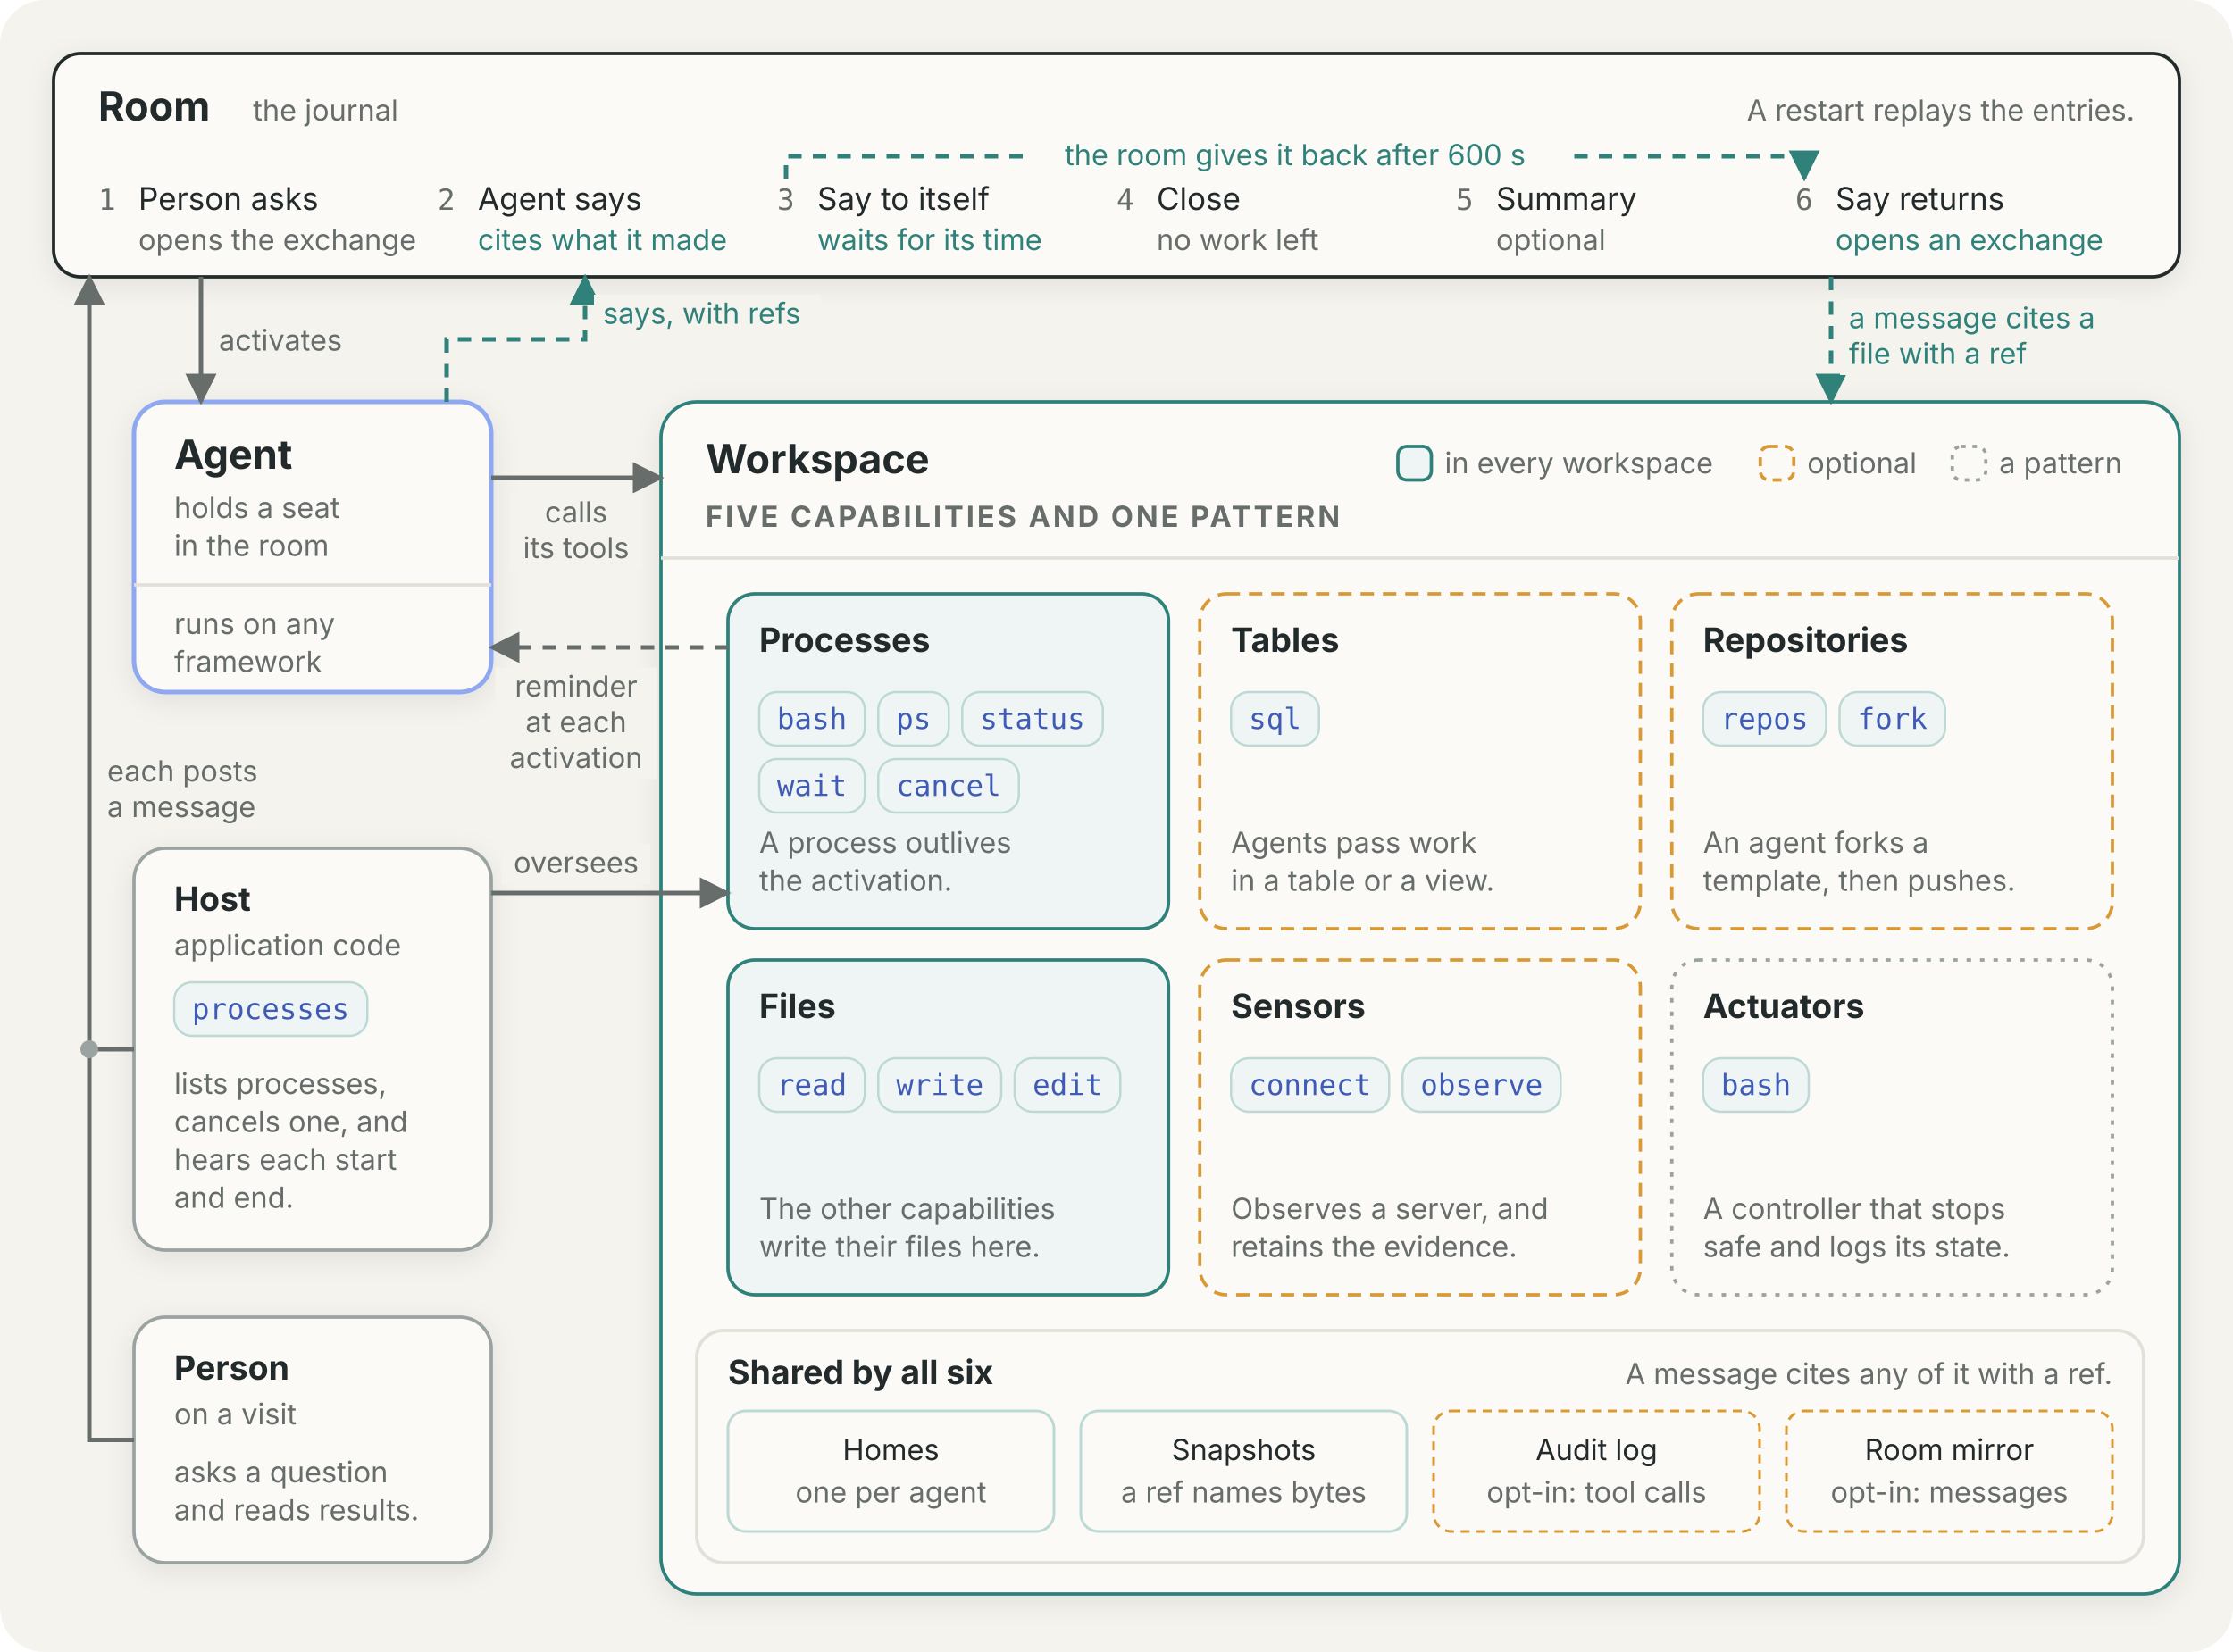
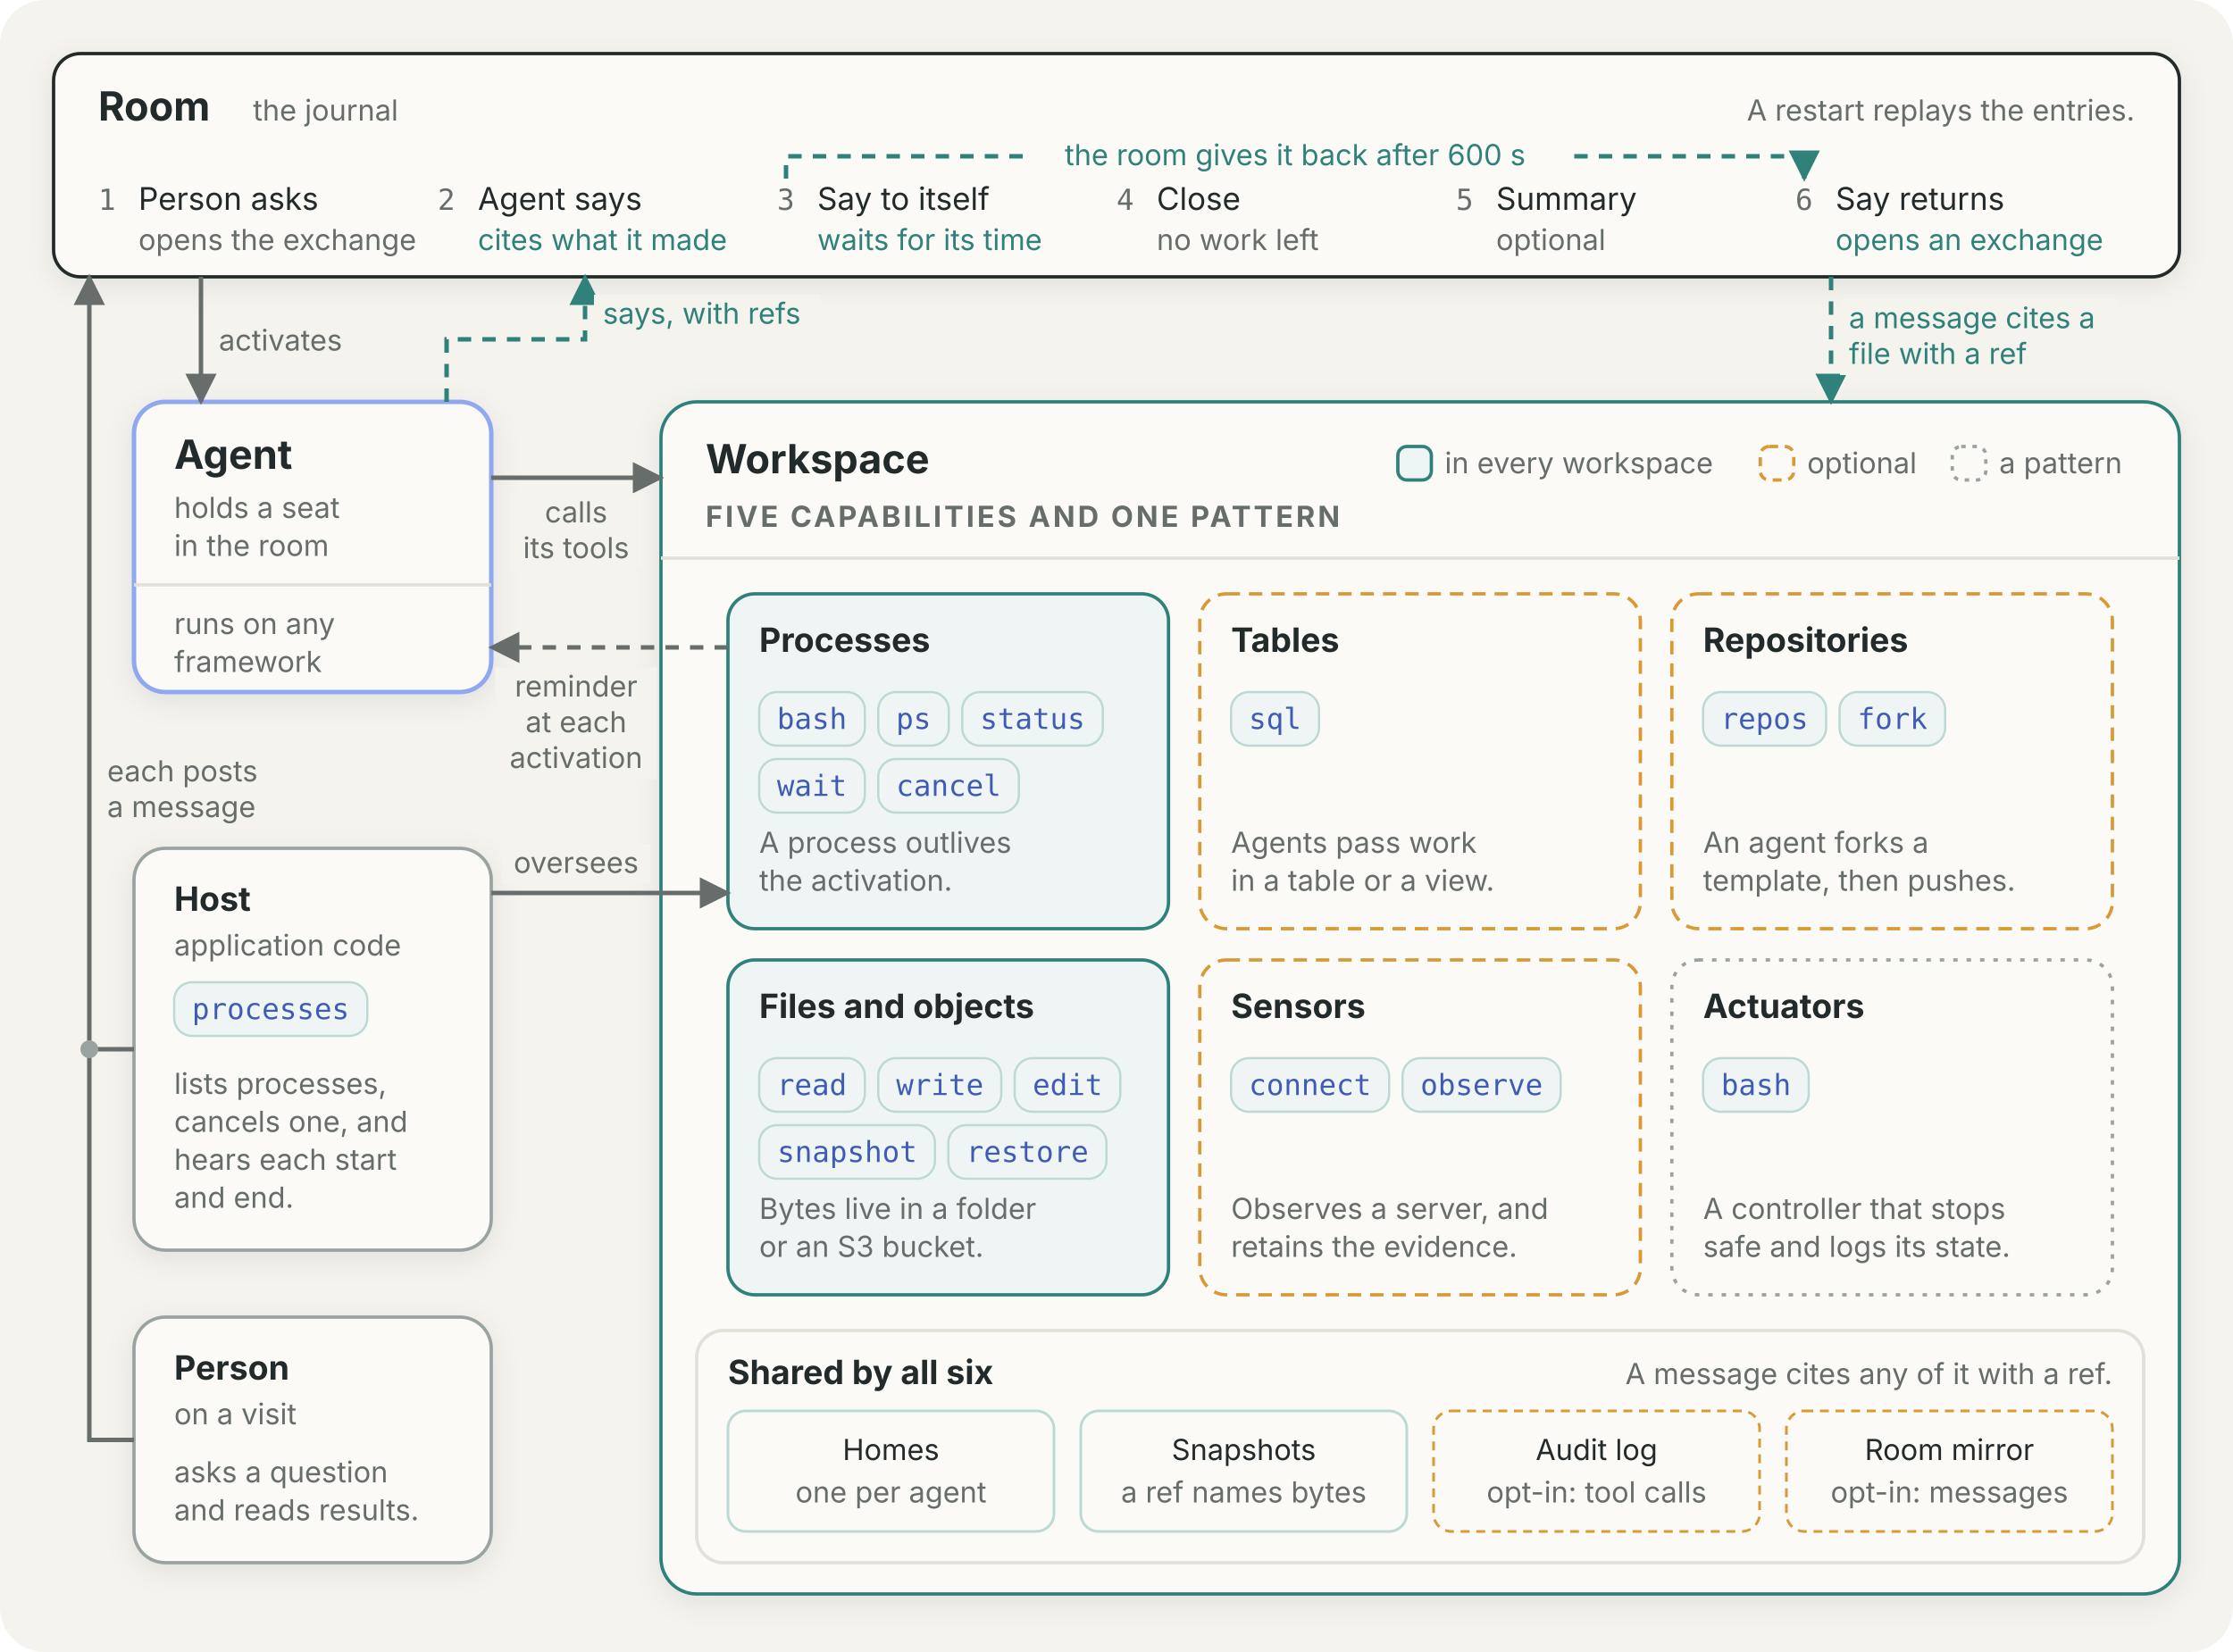
<svg xmlns="http://www.w3.org/2000/svg" width="1000" height="740" viewBox="0 0 1000 740" role="img" aria-labelledby="title desc">
  <defs>
    <marker id="arrow" viewBox="0 0 10 10" refX="9" refY="5" markerWidth="7" markerHeight="7" orient="auto-start-reverse">
      <path d="M0 0 10 5 0 10Z" fill="#666d6b" />
    </marker>
    <marker id="arrow-teal" viewBox="0 0 10 10" refX="9" refY="5" markerWidth="7" markerHeight="7" orient="auto-start-reverse">
      <path d="M0 0 10 5 0 10Z" fill="#2f817a" />
    </marker>
    <filter id="shadow" x="-10%" y="-10%" width="120%" height="130%">
      <feDropShadow dx="0" dy="3" stdDeviation="6" flood-color="#232a2b" flood-opacity="0.08" />
    </filter>
    <style>
      .sans { font-family: Inter, "IBM Plex Sans", system-ui, sans-serif; }
      .mono { font-family: "IBM Plex Mono", ui-monospace, monospace; }
      .ink { fill: #232a2b; }
      .dim { fill: #666d6b; }
      .teal { fill: #2f817a; }
      .code { fill: #3f5bb5; }
      .t { font-size: 18px; font-weight: 700; }
      .n { font-size: 15px; font-weight: 700; }
      .b { font-size: 14px; }
      .s { font-size: 13px; }
      .x { font-size: 13px; }
      .c { font-size: 13px; }
      .lab { font-size: 13px; font-weight: 700; letter-spacing: 1.2px; }
      .flow { fill: none; stroke: #666d6b; stroke-width: 2; }
      .flow-dash { fill: none; stroke: #666d6b; stroke-width: 2; stroke-dasharray: 6 5; }
      .flow-teal { fill: none; stroke: #2f817a; stroke-width: 2; stroke-dasharray: 6 5; }
      .rule { stroke: #e2e0d8; stroke-width: 1.5; }
    </style>
  </defs>
  <rect width="1000" height="740" rx="20" fill="#f4f3ee" />
  <g filter="url(#shadow)">
    <rect x="24.0" y="24.0" width="952.0" height="100.0" rx="12" fill="#fbfaf6" stroke="#232a2b" stroke-width="1.5" />
  </g>
  <text x="44.0" y="54.0" text-anchor="start" class="sans ink t">Room</text>
  <text x="113.3" y="54.0" text-anchor="start" class="sans dim x">the journal</text>
  <text x="956.0" y="54.0" text-anchor="end" class="sans dim x">A restart replays the entries.</text>
  <text x="44.0" y="94.0" text-anchor="start" class="mono dim c">1</text>
  <text x="62.0" y="94.0" text-anchor="start" class="sans ink b">Person asks</text>
  <text x="62.0" y="112.0" text-anchor="start" class="sans dim x">opens the exchange</text>
  <text x="196.0" y="94.0" text-anchor="start" class="mono dim c">2</text>
  <text x="214.0" y="94.0" text-anchor="start" class="sans ink b">Agent says</text>
  <text x="214.0" y="112.0" text-anchor="start" class="sans teal x">cites what it made</text>
  <text x="348.0" y="94.0" text-anchor="start" class="mono dim c">3</text>
  <text x="366.0" y="94.0" text-anchor="start" class="sans ink b">Say to itself</text>
  <text x="366.0" y="112.0" text-anchor="start" class="sans teal x">waits for its time</text>
  <text x="500.0" y="94.0" text-anchor="start" class="mono dim c">4</text>
  <text x="518.0" y="94.0" text-anchor="start" class="sans ink b">Close</text>
  <text x="518.0" y="112.0" text-anchor="start" class="sans dim x">no work left</text>
  <text x="652.0" y="94.0" text-anchor="start" class="mono dim c">5</text>
  <text x="670.0" y="94.0" text-anchor="start" class="sans ink b">Summary</text>
  <text x="670.0" y="112.0" text-anchor="start" class="sans dim x">optional</text>
  <text x="804.0" y="94.0" text-anchor="start" class="mono dim c">6</text>
  <text x="822.0" y="94.0" text-anchor="start" class="sans ink b">Say returns</text>
  <text x="822.0" y="112.0" text-anchor="start" class="sans teal x">opens an exchange</text>
  <path d="M352.0 80.0 L352.0 70.0 L808.0 70.0 L808.0 80.0" class="flow-teal" marker-end="url(#arrow-teal)" />
  <rect x="459.0" y="61.0" width="242.0" height="18" fill="#fbfaf6" />
  <text x="580.0" y="74.0" text-anchor="middle" class="sans teal x">the room gives it back after 600 s</text>
  <g filter="url(#shadow)">
    <rect x="60.0" y="180.0" width="160.0" height="130.0" rx="14" fill="#fbfaf6" stroke="#8fa8ef" stroke-width="2" />
  </g>
  <text x="78.0" y="210.0" text-anchor="start" class="sans ink t">Agent</text>
  <text x="78.0" y="232.0" text-anchor="start" class="sans dim x">holds a seat</text>
  <text x="78.0" y="249.0" text-anchor="start" class="sans dim x">in the room</text>
  <line x1="60.0" y1="262.0" x2="220.0" y2="262.0" class="rule" />
  <text x="78.0" y="284.0" text-anchor="start" class="sans dim x">runs on any</text>
  <text x="78.0" y="301.0" text-anchor="start" class="sans dim x">framework</text>
  <g filter="url(#shadow)">
    <rect x="60.0" y="380.0" width="160.0" height="180.0" rx="14" fill="#fbfaf6" stroke="#9aa3a1" stroke-width="1.5" />
  </g>
  <text x="78.0" y="408.0" text-anchor="start" class="sans ink n">Host</text>
  <text x="78.0" y="428.0" text-anchor="start" class="sans dim x">application code</text>
  <rect x="78.0" y="440.0" width="86.5" height="24" rx="8" fill="#eef5f4" stroke="#bcd9d5" />
  <text x="121.2" y="456.5" text-anchor="middle" class="mono code c">processes</text>
  <text x="78.0" y="490.0" text-anchor="start" class="sans dim x">lists processes,</text>
  <text x="78.0" y="507.0" text-anchor="start" class="sans dim x">cancels one, and</text>
  <text x="78.0" y="524.0" text-anchor="start" class="sans dim x">hears each start</text>
  <text x="78.0" y="541.0" text-anchor="start" class="sans dim x">and end.</text>
  <g filter="url(#shadow)">
    <rect x="60.0" y="590.0" width="160.0" height="110.0" rx="14" fill="#fbfaf6" stroke="#9aa3a1" stroke-width="1.5" />
  </g>
  <text x="78.0" y="618.0" text-anchor="start" class="sans ink n">Person</text>
  <text x="78.0" y="638.0" text-anchor="start" class="sans dim x">on a visit</text>
  <text x="78.0" y="664.0" text-anchor="start" class="sans dim x">asks a question</text>
  <text x="78.0" y="681.0" text-anchor="start" class="sans dim x">and reads results.</text>
  <g filter="url(#shadow)">
    <rect x="296.0" y="180.0" width="680.0" height="534.0" rx="16" fill="#fbfaf6" stroke="#2f817a" stroke-width="1.5" />
  </g>
  <text x="316.0" y="212.0" text-anchor="start" class="sans ink t">Workspace</text>
  <text x="316.0" y="236.0" text-anchor="start" class="sans dim lab">FIVE CAPABILITIES AND ONE PATTERN</text>
  <rect x="626.0" y="200" width="15" height="15" rx="4" fill="#eef5f4" stroke="#2f817a" stroke-width="1.5" />
  <text x="647.0" y="212.0" text-anchor="start" class="sans dim x">in every workspace</text>
  <rect x="788.3" y="200" width="15" height="15" rx="4" fill="#fbfaf6" stroke="#d99a36" stroke-width="1.5" stroke-dasharray="4 3" />
  <text x="809.3" y="212.0" text-anchor="start" class="sans dim x">optional</text>
  <rect x="874.3" y="200" width="15" height="15" rx="4" fill="#fbfaf6" stroke="#9aa3a1" stroke-width="1.5" stroke-dasharray="2 3" />
  <text x="895.3" y="212.0" text-anchor="start" class="sans dim x">a pattern</text>
  <line x1="296.0" y1="250.0" x2="976.0" y2="250.0" class="rule" />
  <rect x="326.0" y="266.0" width="197.3" height="150.0" rx="12" fill="#eef5f4" stroke="#2f817a" stroke-width="1.5" />
  <text x="340.0" y="292.0" text-anchor="start" class="sans ink n">Processes</text>
  <rect x="340.0" y="310.0" width="47.3" height="24" rx="8" fill="#eef5f4" stroke="#bcd9d5" />
  <text x="363.6" y="326.5" text-anchor="middle" class="mono code c">bash</text>
  <rect x="393.3" y="310.0" width="31.6" height="24" rx="8" fill="#eef5f4" stroke="#bcd9d5" />
  <text x="409.1" y="326.5" text-anchor="middle" class="mono code c">ps</text>
  <rect x="430.9" y="310.0" width="63.0" height="24" rx="8" fill="#eef5f4" stroke="#bcd9d5" />
  <text x="462.4" y="326.5" text-anchor="middle" class="mono code c">status</text>
  <rect x="340.0" y="340.0" width="47.3" height="24" rx="8" fill="#eef5f4" stroke="#bcd9d5" />
  <text x="363.6" y="356.5" text-anchor="middle" class="mono code c">wait</text>
  <rect x="393.3" y="340.0" width="63.0" height="24" rx="8" fill="#eef5f4" stroke="#bcd9d5" />
  <text x="424.8" y="356.5" text-anchor="middle" class="mono code c">cancel</text>
  <text x="340.0" y="382.0" text-anchor="start" class="sans dim x">A process outlives</text>
  <text x="340.0" y="399.0" text-anchor="start" class="sans dim x">the activation.</text>
  <rect x="537.3" y="266.0" width="197.3" height="150.0" rx="12" fill="#fbfaf6" stroke="#d99a36" stroke-width="1.5" stroke-dasharray="6 4" />
  <text x="551.3" y="292.0" text-anchor="start" class="sans ink n">Tables</text>
  <rect x="551.3" y="310.0" width="39.4" height="24" rx="8" fill="#eef5f4" stroke="#bcd9d5" />
  <text x="571.0" y="326.5" text-anchor="middle" class="mono code c">sql</text>
  <text x="551.3" y="382.0" text-anchor="start" class="sans dim x">Agents pass work</text>
  <text x="551.3" y="399.0" text-anchor="start" class="sans dim x">in a table or a view.</text>
  <rect x="748.7" y="266.0" width="197.3" height="150.0" rx="12" fill="#fbfaf6" stroke="#d99a36" stroke-width="1.5" stroke-dasharray="6 4" />
  <text x="762.7" y="292.0" text-anchor="start" class="sans ink n">Repositories</text>
  <rect x="762.7" y="310.0" width="55.1" height="24" rx="8" fill="#eef5f4" stroke="#bcd9d5" />
  <text x="790.2" y="326.5" text-anchor="middle" class="mono code c">repos</text>
  <rect x="823.8" y="310.0" width="47.3" height="24" rx="8" fill="#eef5f4" stroke="#bcd9d5" />
  <text x="847.5" y="326.5" text-anchor="middle" class="mono code c">fork</text>
  <text x="762.7" y="382.0" text-anchor="start" class="sans dim x">An agent forks a</text>
  <text x="762.7" y="399.0" text-anchor="start" class="sans dim x">template, then pushes.</text>
  <rect x="326.0" y="430.0" width="197.3" height="150.0" rx="12" fill="#eef5f4" stroke="#2f817a" stroke-width="1.5" />
-   <text x="340.0" y="456.0" text-anchor="start" class="sans ink n">Files</text>
+   <text x="340.0" y="456.0" text-anchor="start" class="sans ink n">Files and objects</text>
  <rect x="340.0" y="474.0" width="47.3" height="24" rx="8" fill="#eef5f4" stroke="#bcd9d5" />
  <text x="363.6" y="490.5" text-anchor="middle" class="mono code c">read</text>
  <rect x="393.3" y="474.0" width="55.1" height="24" rx="8" fill="#eef5f4" stroke="#bcd9d5" />
  <text x="420.9" y="490.5" text-anchor="middle" class="mono code c">write</text>
  <rect x="454.4" y="474.0" width="47.3" height="24" rx="8" fill="#eef5f4" stroke="#bcd9d5" />
  <text x="478.1" y="490.5" text-anchor="middle" class="mono code c">edit</text>
-   <text x="340.0" y="546.0" text-anchor="start" class="sans dim x">The other capabilities</text>
-   <text x="340.0" y="563.0" text-anchor="start" class="sans dim x">write their files here.</text>
+   <rect x="340.0" y="504.0" width="78.7" height="24" rx="8" fill="#eef5f4" stroke="#bcd9d5" />
+   <text x="379.4" y="520.5" text-anchor="middle" class="mono code c">snapshot</text>
+   <rect x="424.7" y="504.0" width="70.8" height="24" rx="8" fill="#eef5f4" stroke="#bcd9d5" />
+   <text x="460.1" y="520.5" text-anchor="middle" class="mono code c">restore</text>
+   <text x="340.0" y="546.0" text-anchor="start" class="sans dim x">Bytes live in a folder</text>
+   <text x="340.0" y="563.0" text-anchor="start" class="sans dim x">or an S3 bucket.</text>
  <rect x="537.3" y="430.0" width="197.3" height="150.0" rx="12" fill="#fbfaf6" stroke="#d99a36" stroke-width="1.5" stroke-dasharray="6 4" />
  <text x="551.3" y="456.0" text-anchor="start" class="sans ink n">Sensors</text>
  <rect x="551.3" y="474.0" width="70.8" height="24" rx="8" fill="#eef5f4" stroke="#bcd9d5" />
  <text x="586.7" y="490.5" text-anchor="middle" class="mono code c">connect</text>
  <rect x="628.1" y="474.0" width="70.8" height="24" rx="8" fill="#eef5f4" stroke="#bcd9d5" />
  <text x="663.5" y="490.5" text-anchor="middle" class="mono code c">observe</text>
  <text x="551.3" y="546.0" text-anchor="start" class="sans dim x">Observes a server, and</text>
  <text x="551.3" y="563.0" text-anchor="start" class="sans dim x">retains the evidence.</text>
  <rect x="748.7" y="430.0" width="197.3" height="150.0" rx="12" fill="#fbfaf6" stroke="#9aa3a1" stroke-width="1.5" stroke-dasharray="2 4" />
  <text x="762.7" y="456.0" text-anchor="start" class="sans ink n">Actuators</text>
  <rect x="762.7" y="474.0" width="47.3" height="24" rx="8" fill="#eef5f4" stroke="#bcd9d5" />
  <text x="786.4" y="490.5" text-anchor="middle" class="mono code c">bash</text>
  <text x="762.7" y="546.0" text-anchor="start" class="sans dim x">A controller that stops</text>
  <text x="762.7" y="563.0" text-anchor="start" class="sans dim x">safe and logs its state.</text>
  <rect x="312.0" y="596.0" width="648.0" height="104.0" rx="12" fill="#fbfaf6" stroke="#e2e0d8" stroke-width="1.5" />
  <text x="326.0" y="620.0" text-anchor="start" class="sans ink n">Shared by all six</text>
  <text x="946.0" y="620.0" text-anchor="end" class="sans dim x">A message cites any of it with a ref.</text>
  <rect x="326.0" y="632.0" width="146" height="54.0" rx="8" fill="#fbfaf6" stroke="#bcd9d5" stroke-width="1.2" />
  <text x="399.0" y="654.0" text-anchor="middle" class="sans ink s">Homes</text>
  <text x="399.0" y="673.0" text-anchor="middle" class="sans dim x">one per agent</text>
  <rect x="484.0" y="632.0" width="146" height="54.0" rx="8" fill="#fbfaf6" stroke="#bcd9d5" stroke-width="1.2" />
  <text x="557.0" y="654.0" text-anchor="middle" class="sans ink s">Snapshots</text>
  <text x="557.0" y="673.0" text-anchor="middle" class="sans dim x">a ref names bytes</text>
  <rect x="642.0" y="632.0" width="146" height="54.0" rx="8" fill="#fbfaf6" stroke="#d99a36" stroke-width="1.2" stroke-dasharray="4 3" />
  <text x="715.0" y="654.0" text-anchor="middle" class="sans ink s">Audit log</text>
  <text x="715.0" y="673.0" text-anchor="middle" class="sans dim x">opt-in: tool calls</text>
  <rect x="800.0" y="632.0" width="146" height="54.0" rx="8" fill="#fbfaf6" stroke="#d99a36" stroke-width="1.2" stroke-dasharray="4 3" />
  <text x="873.0" y="654.0" text-anchor="middle" class="sans ink s">Room mirror</text>
  <text x="873.0" y="673.0" text-anchor="middle" class="sans dim x">opt-in: messages</text>
  <path d="M90.0 124.0 L90.0 180.0" class="flow" marker-end="url(#arrow)" />
  <path d="M200.0 180.0 L200.0 152.0 L262.0 152.0 L262.0 124.0" class="flow-teal" marker-end="url(#arrow-teal)" />
  <path d="M220.0 214.0 L296.0 214.0" class="flow" marker-end="url(#arrow)" />
  <path d="M326.0 290.0 L220.0 290.0" class="flow-dash" marker-end="url(#arrow)" />
  <path d="M220.0 400.0 L326.0 400.0" class="flow" marker-end="url(#arrow)" />
  <path d="M60.0 645.0 L40.0 645.0 L40.0 124.0" class="flow" marker-end="url(#arrow)" />
  <path d="M60.0 470.0 L40.0 470.0" class="flow" />
  <circle cx="40.0" cy="470.0" r="4" fill="#9aa3a1" />
  <path d="M820.0 124.0 L820.0 180.0" class="flow-teal" marker-end="url(#arrow-teal)" />
  <rect x="94.0" y="144.0" width="67.3" height="18" fill="#f4f3ee" />
  <text x="98.0" y="157.0" text-anchor="start" class="sans dim x">activates</text>
  <rect x="266.0" y="132.0" width="101.5" height="18" fill="#f4f3ee" />
  <text x="270.0" y="145.0" text-anchor="start" class="sans teal x">says, with refs</text>
  <rect x="228.5" y="221.0" width="59.0" height="34" fill="#f4f3ee" />
  <text x="258.0" y="234.0" text-anchor="middle" class="sans dim x">calls</text>
  <text x="258.0" y="250.0" text-anchor="middle" class="sans dim x">its tools</text>
  <rect x="221.8" y="299.0" width="72.4" height="50" fill="#f4f3ee" />
  <text x="258.0" y="312.0" text-anchor="middle" class="sans dim x">reminder</text>
  <text x="258.0" y="328.0" text-anchor="middle" class="sans dim x">at each</text>
  <text x="258.0" y="344.0" text-anchor="middle" class="sans dim x">activation</text>
  <rect x="224.7" y="378.0" width="66.5" height="18" fill="#f4f3ee" />
  <text x="258.0" y="391.0" text-anchor="middle" class="sans dim x">oversees</text>
  <rect x="44.0" y="337.0" width="72.0" height="34" fill="#f4f3ee" />
  <text x="48.0" y="350.0" text-anchor="start" class="sans dim x">each posts</text>
  <text x="48.0" y="366.0" text-anchor="start" class="sans dim x">a message</text>
  <rect x="824.0" y="134.0" width="125.3" height="34" fill="#f4f3ee" />
  <text x="828.0" y="147.0" text-anchor="start" class="sans teal x">a message cites a</text>
  <text x="828.0" y="163.0" text-anchor="start" class="sans teal x">file with a ref</text>
</svg>
